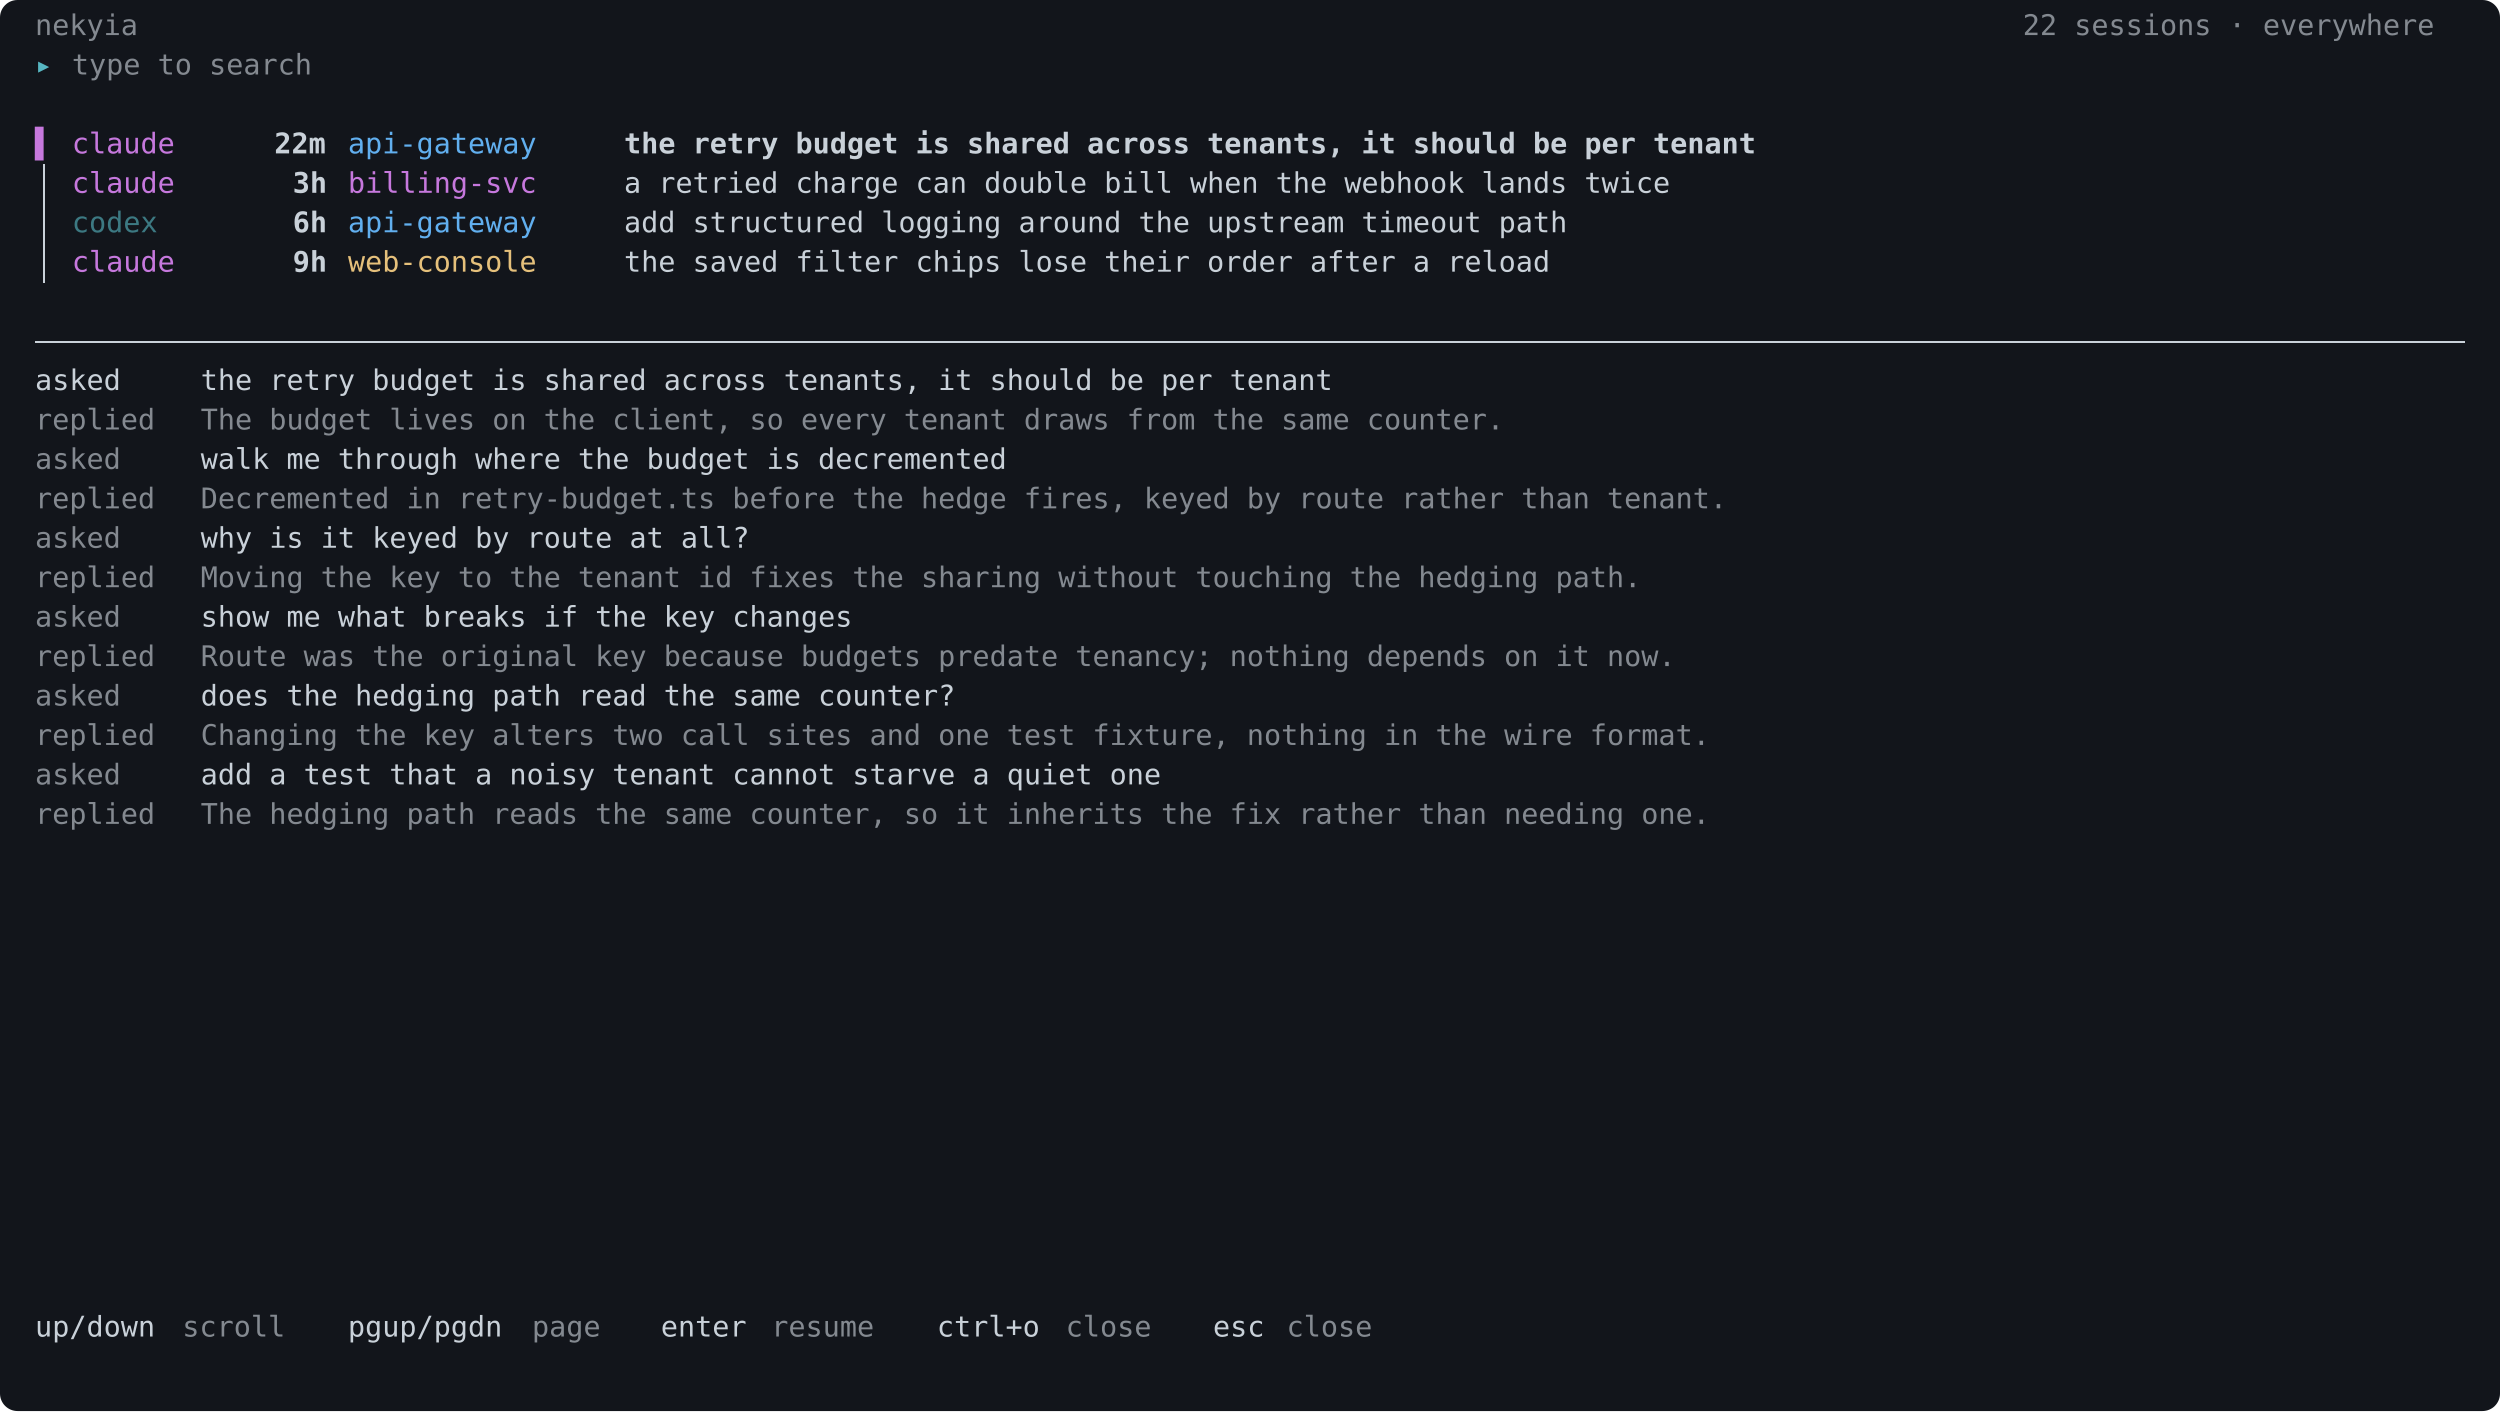
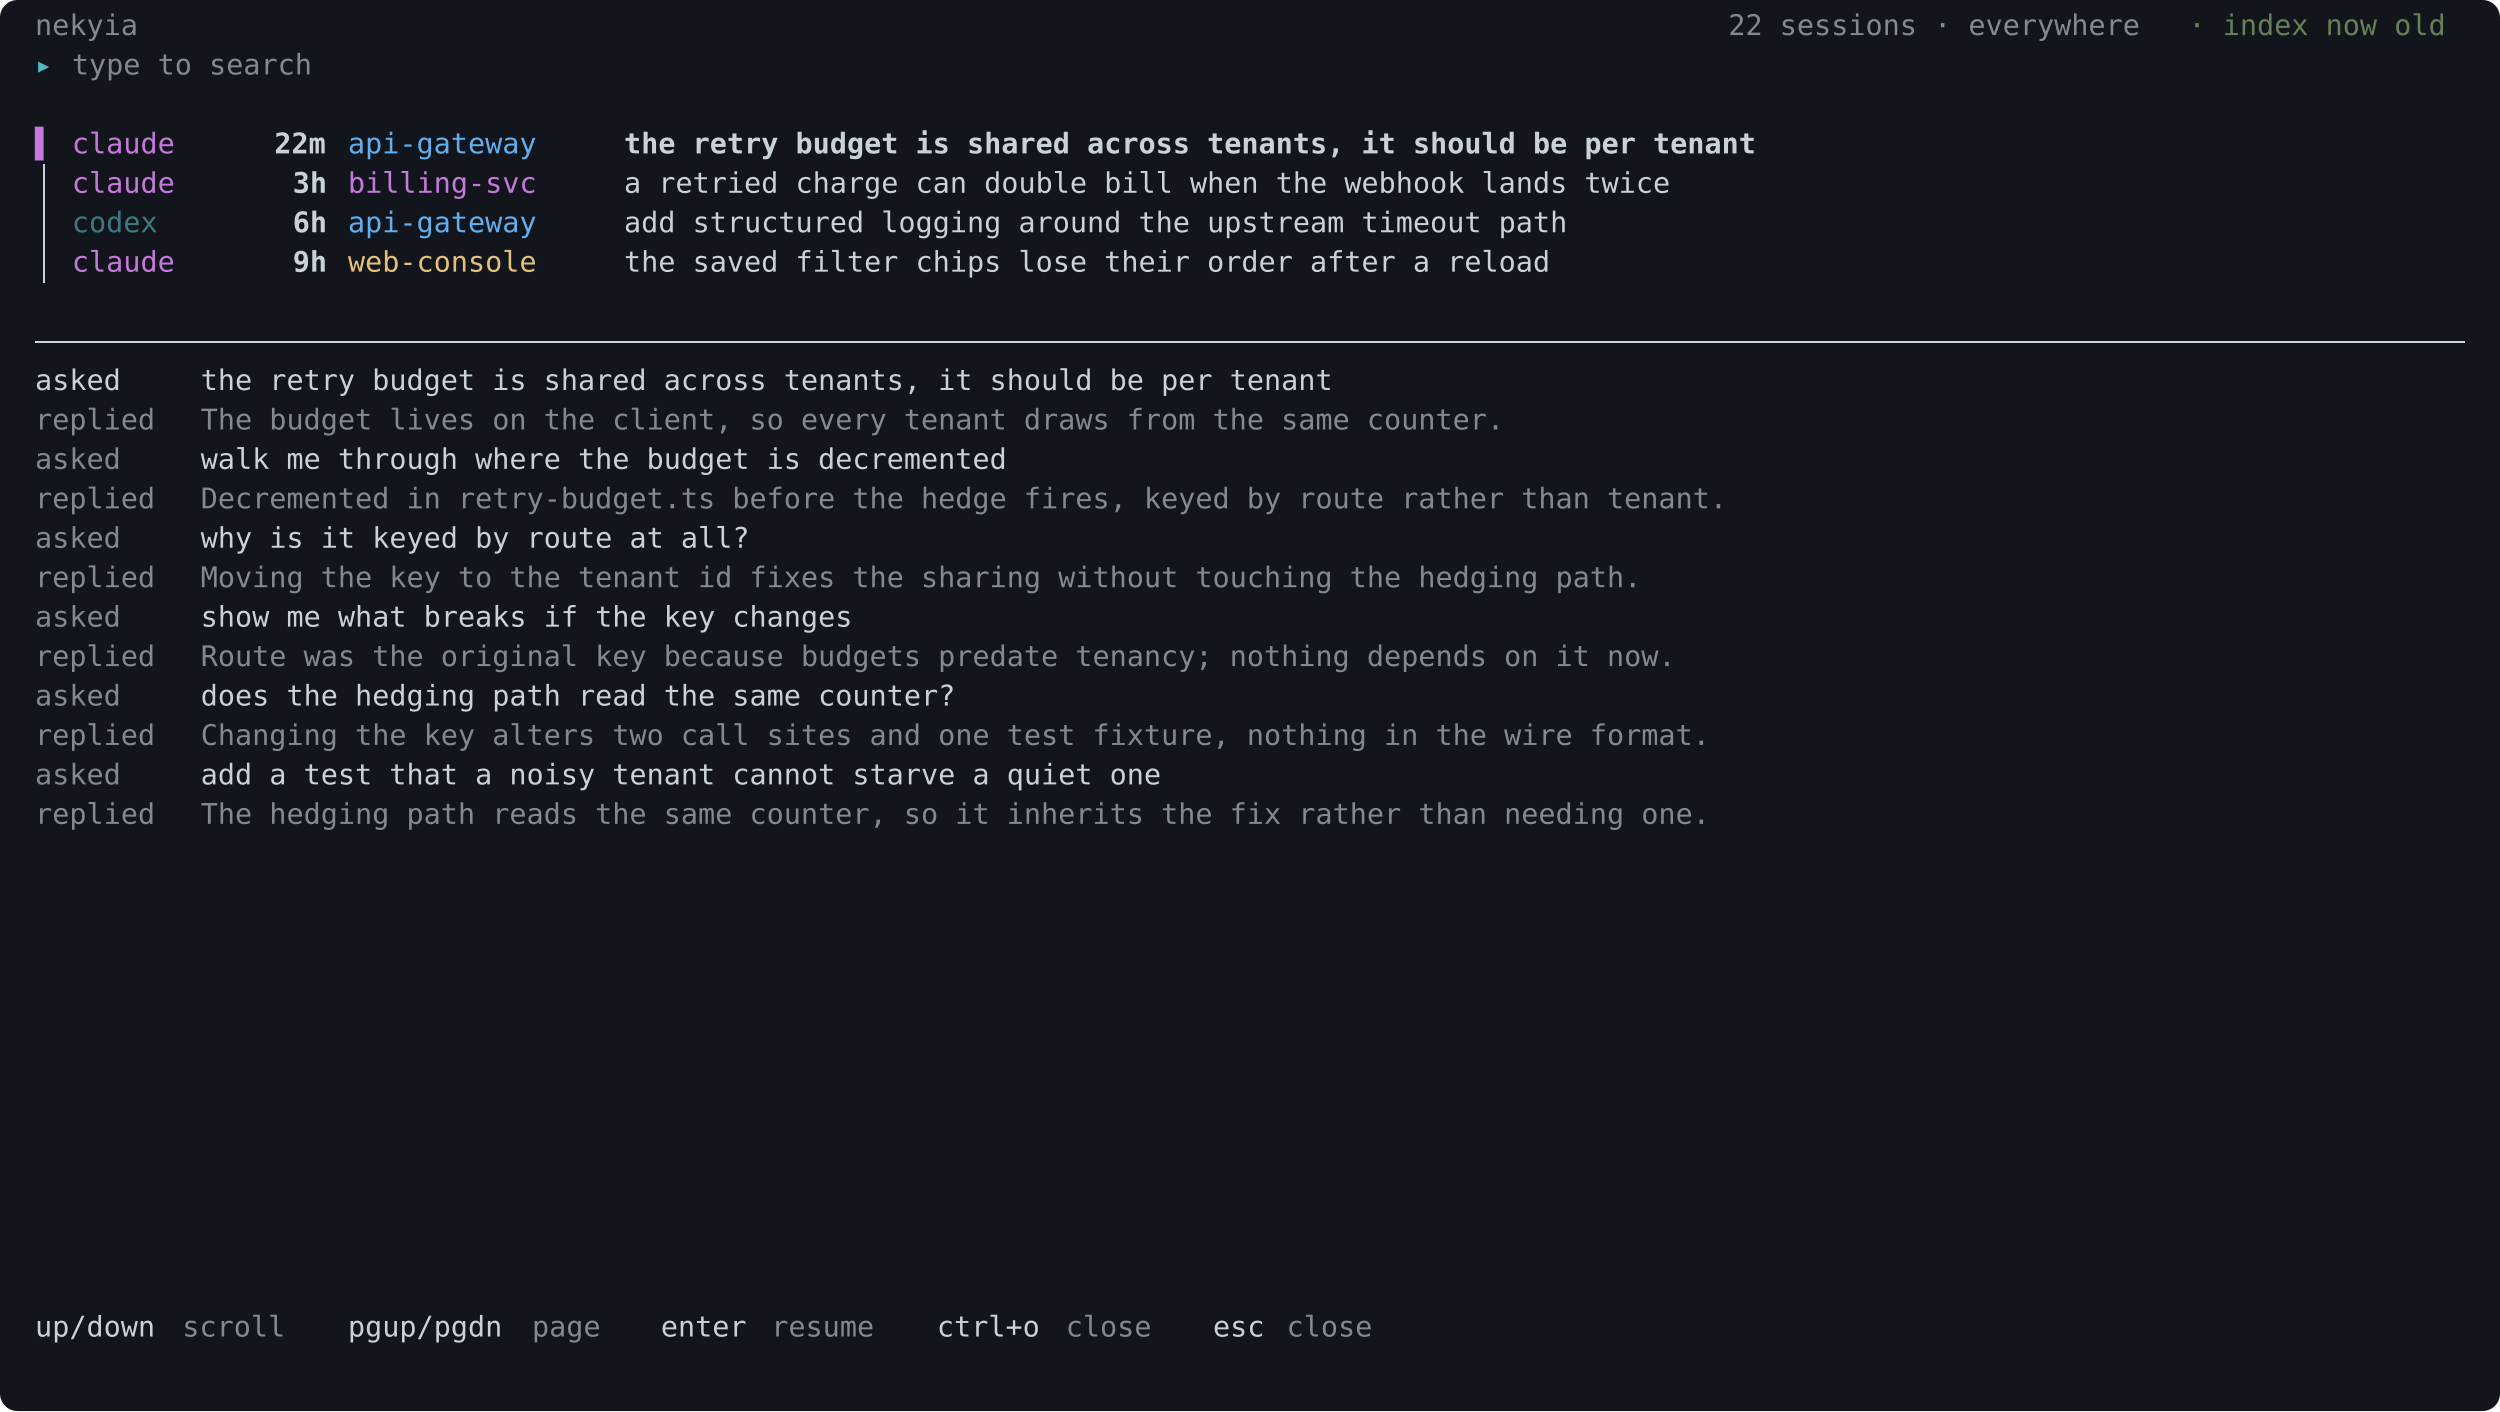
<svg xmlns="http://www.w3.org/2000/svg" width="1141" height="644" viewBox="0 0 1141 644" font-family="ui-monospace, SFMono-Regular, Menlo, Consolas, 'DejaVu Sans Mono', monospace" font-size="13">
  <rect width="1141" height="644" rx="8" fill="#12151b" />
  <text x="16.0" y="16.0" fill="#c9d1d9" opacity="0.62" textLength="50.4" lengthAdjust="spacingAndGlyphs" xml:space="preserve">nekyia</text>
-   <text x="923.2" y="16.0" fill="#c9d1d9" opacity="0.62" textLength="201.6" lengthAdjust="spacingAndGlyphs" xml:space="preserve">22 sessions · everywhere</text>
+   <text x="788.8" y="16.0" fill="#c9d1d9" opacity="0.62" textLength="201.6" lengthAdjust="spacingAndGlyphs" xml:space="preserve">22 sessions · everywhere</text>
+   <text x="998.8" y="16.0" fill="#98c379" opacity="0.62" textLength="126.0" lengthAdjust="spacingAndGlyphs" xml:space="preserve">· index now old</text>
  <text x="16.0" y="34.0" fill="#56b6c2" textLength="8.4" lengthAdjust="spacingAndGlyphs" xml:space="preserve">▸</text>
  <text x="32.8" y="34.0" fill="#c9d1d9" opacity="0.62" textLength="117.6" lengthAdjust="spacingAndGlyphs" xml:space="preserve">type to search</text>
  <text x="16.0" y="70.0" fill="#c678dd" textLength="8.4" lengthAdjust="spacingAndGlyphs" xml:space="preserve">▌</text>
  <text x="32.8" y="70.0" fill="#c678dd" textLength="50.4" lengthAdjust="spacingAndGlyphs" xml:space="preserve">claude</text>
  <text x="125.2" y="70.0" fill="#c9d1d9" font-weight="600" textLength="25.2" lengthAdjust="spacingAndGlyphs" xml:space="preserve">22m</text>
  <text x="158.8" y="70.0" fill="#61afef" textLength="92.4" lengthAdjust="spacingAndGlyphs" xml:space="preserve">api-gateway</text>
  <text x="284.8" y="70.0" fill="#c9d1d9" font-weight="600" textLength="554.4" lengthAdjust="spacingAndGlyphs" xml:space="preserve">the retry budget is shared across tenants, it should be per tenant</text>
  <line x1="20.2" y1="75.0" x2="20.2" y2="84.0" stroke="#c9d1d9" stroke-width="1" shape-rendering="crispEdges" />
  <line x1="20.2" y1="84.0" x2="20.2" y2="93.0" stroke="#c9d1d9" stroke-width="1" shape-rendering="crispEdges" />
  <text x="32.8" y="88.0" fill="#c678dd" textLength="50.4" lengthAdjust="spacingAndGlyphs" xml:space="preserve">claude</text>
  <text x="133.6" y="88.0" fill="#c9d1d9" font-weight="600" textLength="16.8" lengthAdjust="spacingAndGlyphs" xml:space="preserve">3h</text>
  <text x="158.8" y="88.0" fill="#c678dd" textLength="92.4" lengthAdjust="spacingAndGlyphs" xml:space="preserve">billing-svc</text>
  <text x="284.8" y="88.0" fill="#c9d1d9" textLength="512.4" lengthAdjust="spacingAndGlyphs" xml:space="preserve">a retried charge can double bill when the webhook lands twice</text>
  <line x1="20.2" y1="93.0" x2="20.2" y2="102.0" stroke="#c9d1d9" stroke-width="1" shape-rendering="crispEdges" />
  <line x1="20.2" y1="102.0" x2="20.2" y2="111.0" stroke="#c9d1d9" stroke-width="1" shape-rendering="crispEdges" />
  <text x="32.8" y="106.0" fill="#56b6c2" opacity="0.62" textLength="42.0" lengthAdjust="spacingAndGlyphs" xml:space="preserve">codex</text>
  <text x="133.6" y="106.0" fill="#c9d1d9" font-weight="600" textLength="16.8" lengthAdjust="spacingAndGlyphs" xml:space="preserve">6h</text>
  <text x="158.8" y="106.0" fill="#61afef" textLength="92.4" lengthAdjust="spacingAndGlyphs" xml:space="preserve">api-gateway</text>
  <text x="284.8" y="106.0" fill="#c9d1d9" textLength="462.0" lengthAdjust="spacingAndGlyphs" xml:space="preserve">add structured logging around the upstream timeout path</text>
  <line x1="20.2" y1="111.0" x2="20.2" y2="120.0" stroke="#c9d1d9" stroke-width="1" shape-rendering="crispEdges" />
  <line x1="20.2" y1="120.0" x2="20.2" y2="129.0" stroke="#c9d1d9" stroke-width="1" shape-rendering="crispEdges" />
  <text x="32.8" y="124.0" fill="#c678dd" textLength="50.4" lengthAdjust="spacingAndGlyphs" xml:space="preserve">claude</text>
  <text x="133.6" y="124.0" fill="#c9d1d9" font-weight="600" textLength="16.8" lengthAdjust="spacingAndGlyphs" xml:space="preserve">9h</text>
  <text x="158.8" y="124.0" fill="#e5c07b" textLength="92.4" lengthAdjust="spacingAndGlyphs" xml:space="preserve">web-console</text>
  <text x="284.8" y="124.0" fill="#c9d1d9" textLength="453.6" lengthAdjust="spacingAndGlyphs" xml:space="preserve">the saved filter chips lose their order after a reload</text>
  <line x1="16.0" y1="156.0" x2="20.2" y2="156.0" stroke="#c9d1d9" stroke-width="1" shape-rendering="crispEdges" />
  <line x1="20.2" y1="156.0" x2="24.4" y2="156.0" stroke="#c9d1d9" stroke-width="1" shape-rendering="crispEdges" />
  <line x1="24.4" y1="156.0" x2="28.6" y2="156.0" stroke="#c9d1d9" stroke-width="1" shape-rendering="crispEdges" />
  <line x1="28.6" y1="156.0" x2="32.8" y2="156.0" stroke="#c9d1d9" stroke-width="1" shape-rendering="crispEdges" />
  <line x1="32.8" y1="156.0" x2="37.0" y2="156.0" stroke="#c9d1d9" stroke-width="1" shape-rendering="crispEdges" />
  <line x1="37.0" y1="156.0" x2="41.2" y2="156.0" stroke="#c9d1d9" stroke-width="1" shape-rendering="crispEdges" />
  <line x1="41.2" y1="156.0" x2="45.4" y2="156.0" stroke="#c9d1d9" stroke-width="1" shape-rendering="crispEdges" />
  <line x1="45.4" y1="156.0" x2="49.6" y2="156.0" stroke="#c9d1d9" stroke-width="1" shape-rendering="crispEdges" />
  <line x1="49.6" y1="156.0" x2="53.8" y2="156.0" stroke="#c9d1d9" stroke-width="1" shape-rendering="crispEdges" />
  <line x1="53.8" y1="156.0" x2="58.0" y2="156.0" stroke="#c9d1d9" stroke-width="1" shape-rendering="crispEdges" />
  <line x1="58.0" y1="156.0" x2="62.2" y2="156.0" stroke="#c9d1d9" stroke-width="1" shape-rendering="crispEdges" />
  <line x1="62.2" y1="156.0" x2="66.4" y2="156.0" stroke="#c9d1d9" stroke-width="1" shape-rendering="crispEdges" />
  <line x1="66.4" y1="156.0" x2="70.6" y2="156.0" stroke="#c9d1d9" stroke-width="1" shape-rendering="crispEdges" />
  <line x1="70.6" y1="156.0" x2="74.8" y2="156.0" stroke="#c9d1d9" stroke-width="1" shape-rendering="crispEdges" />
  <line x1="74.8" y1="156.0" x2="79.0" y2="156.0" stroke="#c9d1d9" stroke-width="1" shape-rendering="crispEdges" />
  <line x1="79.0" y1="156.0" x2="83.2" y2="156.0" stroke="#c9d1d9" stroke-width="1" shape-rendering="crispEdges" />
  <line x1="83.2" y1="156.0" x2="87.4" y2="156.0" stroke="#c9d1d9" stroke-width="1" shape-rendering="crispEdges" />
  <line x1="87.4" y1="156.0" x2="91.6" y2="156.0" stroke="#c9d1d9" stroke-width="1" shape-rendering="crispEdges" />
  <line x1="91.6" y1="156.0" x2="95.8" y2="156.0" stroke="#c9d1d9" stroke-width="1" shape-rendering="crispEdges" />
  <line x1="95.8" y1="156.0" x2="100.0" y2="156.0" stroke="#c9d1d9" stroke-width="1" shape-rendering="crispEdges" />
  <line x1="100.0" y1="156.0" x2="104.2" y2="156.0" stroke="#c9d1d9" stroke-width="1" shape-rendering="crispEdges" />
  <line x1="104.2" y1="156.0" x2="108.4" y2="156.0" stroke="#c9d1d9" stroke-width="1" shape-rendering="crispEdges" />
  <line x1="108.4" y1="156.0" x2="112.6" y2="156.0" stroke="#c9d1d9" stroke-width="1" shape-rendering="crispEdges" />
  <line x1="112.6" y1="156.0" x2="116.8" y2="156.0" stroke="#c9d1d9" stroke-width="1" shape-rendering="crispEdges" />
  <line x1="116.8" y1="156.0" x2="121.0" y2="156.0" stroke="#c9d1d9" stroke-width="1" shape-rendering="crispEdges" />
  <line x1="121.0" y1="156.0" x2="125.2" y2="156.0" stroke="#c9d1d9" stroke-width="1" shape-rendering="crispEdges" />
  <line x1="125.2" y1="156.0" x2="129.4" y2="156.0" stroke="#c9d1d9" stroke-width="1" shape-rendering="crispEdges" />
  <line x1="129.4" y1="156.0" x2="133.6" y2="156.0" stroke="#c9d1d9" stroke-width="1" shape-rendering="crispEdges" />
  <line x1="133.6" y1="156.0" x2="137.8" y2="156.0" stroke="#c9d1d9" stroke-width="1" shape-rendering="crispEdges" />
  <line x1="137.8" y1="156.0" x2="142.0" y2="156.0" stroke="#c9d1d9" stroke-width="1" shape-rendering="crispEdges" />
  <line x1="142.0" y1="156.0" x2="146.2" y2="156.0" stroke="#c9d1d9" stroke-width="1" shape-rendering="crispEdges" />
  <line x1="146.2" y1="156.0" x2="150.4" y2="156.0" stroke="#c9d1d9" stroke-width="1" shape-rendering="crispEdges" />
  <line x1="150.4" y1="156.0" x2="154.6" y2="156.0" stroke="#c9d1d9" stroke-width="1" shape-rendering="crispEdges" />
  <line x1="154.6" y1="156.0" x2="158.8" y2="156.0" stroke="#c9d1d9" stroke-width="1" shape-rendering="crispEdges" />
  <line x1="158.8" y1="156.0" x2="163.0" y2="156.0" stroke="#c9d1d9" stroke-width="1" shape-rendering="crispEdges" />
  <line x1="163.0" y1="156.0" x2="167.2" y2="156.0" stroke="#c9d1d9" stroke-width="1" shape-rendering="crispEdges" />
  <line x1="167.2" y1="156.0" x2="171.4" y2="156.0" stroke="#c9d1d9" stroke-width="1" shape-rendering="crispEdges" />
  <line x1="171.4" y1="156.0" x2="175.6" y2="156.0" stroke="#c9d1d9" stroke-width="1" shape-rendering="crispEdges" />
  <line x1="175.6" y1="156.0" x2="179.8" y2="156.0" stroke="#c9d1d9" stroke-width="1" shape-rendering="crispEdges" />
  <line x1="179.8" y1="156.0" x2="184.0" y2="156.0" stroke="#c9d1d9" stroke-width="1" shape-rendering="crispEdges" />
  <line x1="184.0" y1="156.0" x2="188.2" y2="156.0" stroke="#c9d1d9" stroke-width="1" shape-rendering="crispEdges" />
  <line x1="188.2" y1="156.0" x2="192.4" y2="156.0" stroke="#c9d1d9" stroke-width="1" shape-rendering="crispEdges" />
  <line x1="192.4" y1="156.0" x2="196.6" y2="156.0" stroke="#c9d1d9" stroke-width="1" shape-rendering="crispEdges" />
  <line x1="196.6" y1="156.0" x2="200.8" y2="156.0" stroke="#c9d1d9" stroke-width="1" shape-rendering="crispEdges" />
  <line x1="200.8" y1="156.0" x2="205.0" y2="156.0" stroke="#c9d1d9" stroke-width="1" shape-rendering="crispEdges" />
  <line x1="205.0" y1="156.0" x2="209.2" y2="156.0" stroke="#c9d1d9" stroke-width="1" shape-rendering="crispEdges" />
  <line x1="209.2" y1="156.0" x2="213.4" y2="156.0" stroke="#c9d1d9" stroke-width="1" shape-rendering="crispEdges" />
  <line x1="213.4" y1="156.0" x2="217.6" y2="156.0" stroke="#c9d1d9" stroke-width="1" shape-rendering="crispEdges" />
  <line x1="217.6" y1="156.0" x2="221.8" y2="156.0" stroke="#c9d1d9" stroke-width="1" shape-rendering="crispEdges" />
  <line x1="221.8" y1="156.0" x2="226.0" y2="156.0" stroke="#c9d1d9" stroke-width="1" shape-rendering="crispEdges" />
  <line x1="226.0" y1="156.0" x2="230.2" y2="156.0" stroke="#c9d1d9" stroke-width="1" shape-rendering="crispEdges" />
  <line x1="230.2" y1="156.0" x2="234.4" y2="156.0" stroke="#c9d1d9" stroke-width="1" shape-rendering="crispEdges" />
  <line x1="234.4" y1="156.0" x2="238.6" y2="156.0" stroke="#c9d1d9" stroke-width="1" shape-rendering="crispEdges" />
  <line x1="238.6" y1="156.0" x2="242.8" y2="156.0" stroke="#c9d1d9" stroke-width="1" shape-rendering="crispEdges" />
  <line x1="242.8" y1="156.0" x2="247.0" y2="156.0" stroke="#c9d1d9" stroke-width="1" shape-rendering="crispEdges" />
  <line x1="247.0" y1="156.0" x2="251.2" y2="156.0" stroke="#c9d1d9" stroke-width="1" shape-rendering="crispEdges" />
  <line x1="251.2" y1="156.0" x2="255.4" y2="156.0" stroke="#c9d1d9" stroke-width="1" shape-rendering="crispEdges" />
  <line x1="255.4" y1="156.0" x2="259.6" y2="156.0" stroke="#c9d1d9" stroke-width="1" shape-rendering="crispEdges" />
  <line x1="259.6" y1="156.0" x2="263.8" y2="156.0" stroke="#c9d1d9" stroke-width="1" shape-rendering="crispEdges" />
  <line x1="263.8" y1="156.0" x2="268.0" y2="156.0" stroke="#c9d1d9" stroke-width="1" shape-rendering="crispEdges" />
  <line x1="268.0" y1="156.0" x2="272.2" y2="156.0" stroke="#c9d1d9" stroke-width="1" shape-rendering="crispEdges" />
  <line x1="272.2" y1="156.0" x2="276.4" y2="156.0" stroke="#c9d1d9" stroke-width="1" shape-rendering="crispEdges" />
  <line x1="276.4" y1="156.0" x2="280.6" y2="156.0" stroke="#c9d1d9" stroke-width="1" shape-rendering="crispEdges" />
  <line x1="280.6" y1="156.0" x2="284.8" y2="156.0" stroke="#c9d1d9" stroke-width="1" shape-rendering="crispEdges" />
  <line x1="284.8" y1="156.0" x2="289.0" y2="156.0" stroke="#c9d1d9" stroke-width="1" shape-rendering="crispEdges" />
  <line x1="289.0" y1="156.0" x2="293.2" y2="156.0" stroke="#c9d1d9" stroke-width="1" shape-rendering="crispEdges" />
  <line x1="293.2" y1="156.0" x2="297.4" y2="156.0" stroke="#c9d1d9" stroke-width="1" shape-rendering="crispEdges" />
  <line x1="297.4" y1="156.0" x2="301.6" y2="156.0" stroke="#c9d1d9" stroke-width="1" shape-rendering="crispEdges" />
  <line x1="301.6" y1="156.0" x2="305.8" y2="156.0" stroke="#c9d1d9" stroke-width="1" shape-rendering="crispEdges" />
  <line x1="305.8" y1="156.0" x2="310.0" y2="156.0" stroke="#c9d1d9" stroke-width="1" shape-rendering="crispEdges" />
  <line x1="310.0" y1="156.0" x2="314.2" y2="156.0" stroke="#c9d1d9" stroke-width="1" shape-rendering="crispEdges" />
  <line x1="314.2" y1="156.0" x2="318.4" y2="156.0" stroke="#c9d1d9" stroke-width="1" shape-rendering="crispEdges" />
  <line x1="318.4" y1="156.0" x2="322.6" y2="156.0" stroke="#c9d1d9" stroke-width="1" shape-rendering="crispEdges" />
  <line x1="322.6" y1="156.0" x2="326.8" y2="156.0" stroke="#c9d1d9" stroke-width="1" shape-rendering="crispEdges" />
  <line x1="326.8" y1="156.0" x2="331.0" y2="156.0" stroke="#c9d1d9" stroke-width="1" shape-rendering="crispEdges" />
  <line x1="331.0" y1="156.0" x2="335.2" y2="156.0" stroke="#c9d1d9" stroke-width="1" shape-rendering="crispEdges" />
  <line x1="335.2" y1="156.0" x2="339.4" y2="156.0" stroke="#c9d1d9" stroke-width="1" shape-rendering="crispEdges" />
  <line x1="339.4" y1="156.0" x2="343.6" y2="156.0" stroke="#c9d1d9" stroke-width="1" shape-rendering="crispEdges" />
  <line x1="343.6" y1="156.0" x2="347.8" y2="156.0" stroke="#c9d1d9" stroke-width="1" shape-rendering="crispEdges" />
  <line x1="347.8" y1="156.0" x2="352.0" y2="156.0" stroke="#c9d1d9" stroke-width="1" shape-rendering="crispEdges" />
  <line x1="352.0" y1="156.0" x2="356.2" y2="156.0" stroke="#c9d1d9" stroke-width="1" shape-rendering="crispEdges" />
  <line x1="356.2" y1="156.0" x2="360.4" y2="156.0" stroke="#c9d1d9" stroke-width="1" shape-rendering="crispEdges" />
  <line x1="360.4" y1="156.0" x2="364.6" y2="156.0" stroke="#c9d1d9" stroke-width="1" shape-rendering="crispEdges" />
  <line x1="364.6" y1="156.0" x2="368.8" y2="156.0" stroke="#c9d1d9" stroke-width="1" shape-rendering="crispEdges" />
  <line x1="368.8" y1="156.0" x2="373.0" y2="156.0" stroke="#c9d1d9" stroke-width="1" shape-rendering="crispEdges" />
  <line x1="373.0" y1="156.0" x2="377.2" y2="156.0" stroke="#c9d1d9" stroke-width="1" shape-rendering="crispEdges" />
  <line x1="377.2" y1="156.0" x2="381.4" y2="156.0" stroke="#c9d1d9" stroke-width="1" shape-rendering="crispEdges" />
  <line x1="381.4" y1="156.0" x2="385.6" y2="156.0" stroke="#c9d1d9" stroke-width="1" shape-rendering="crispEdges" />
  <line x1="385.6" y1="156.0" x2="389.8" y2="156.0" stroke="#c9d1d9" stroke-width="1" shape-rendering="crispEdges" />
  <line x1="389.8" y1="156.0" x2="394.0" y2="156.0" stroke="#c9d1d9" stroke-width="1" shape-rendering="crispEdges" />
  <line x1="394.0" y1="156.0" x2="398.2" y2="156.0" stroke="#c9d1d9" stroke-width="1" shape-rendering="crispEdges" />
  <line x1="398.2" y1="156.0" x2="402.4" y2="156.0" stroke="#c9d1d9" stroke-width="1" shape-rendering="crispEdges" />
  <line x1="402.4" y1="156.0" x2="406.6" y2="156.0" stroke="#c9d1d9" stroke-width="1" shape-rendering="crispEdges" />
  <line x1="406.6" y1="156.0" x2="410.8" y2="156.0" stroke="#c9d1d9" stroke-width="1" shape-rendering="crispEdges" />
  <line x1="410.8" y1="156.0" x2="415.0" y2="156.0" stroke="#c9d1d9" stroke-width="1" shape-rendering="crispEdges" />
  <line x1="415.0" y1="156.0" x2="419.2" y2="156.0" stroke="#c9d1d9" stroke-width="1" shape-rendering="crispEdges" />
  <line x1="419.2" y1="156.0" x2="423.4" y2="156.0" stroke="#c9d1d9" stroke-width="1" shape-rendering="crispEdges" />
  <line x1="423.4" y1="156.0" x2="427.6" y2="156.0" stroke="#c9d1d9" stroke-width="1" shape-rendering="crispEdges" />
  <line x1="427.6" y1="156.0" x2="431.8" y2="156.0" stroke="#c9d1d9" stroke-width="1" shape-rendering="crispEdges" />
  <line x1="431.8" y1="156.0" x2="436.0" y2="156.0" stroke="#c9d1d9" stroke-width="1" shape-rendering="crispEdges" />
  <line x1="436.0" y1="156.0" x2="440.2" y2="156.0" stroke="#c9d1d9" stroke-width="1" shape-rendering="crispEdges" />
  <line x1="440.2" y1="156.0" x2="444.4" y2="156.0" stroke="#c9d1d9" stroke-width="1" shape-rendering="crispEdges" />
  <line x1="444.4" y1="156.0" x2="448.6" y2="156.0" stroke="#c9d1d9" stroke-width="1" shape-rendering="crispEdges" />
  <line x1="448.6" y1="156.0" x2="452.8" y2="156.0" stroke="#c9d1d9" stroke-width="1" shape-rendering="crispEdges" />
  <line x1="452.8" y1="156.0" x2="457.0" y2="156.0" stroke="#c9d1d9" stroke-width="1" shape-rendering="crispEdges" />
  <line x1="457.0" y1="156.0" x2="461.2" y2="156.0" stroke="#c9d1d9" stroke-width="1" shape-rendering="crispEdges" />
  <line x1="461.2" y1="156.0" x2="465.4" y2="156.0" stroke="#c9d1d9" stroke-width="1" shape-rendering="crispEdges" />
  <line x1="465.4" y1="156.0" x2="469.6" y2="156.0" stroke="#c9d1d9" stroke-width="1" shape-rendering="crispEdges" />
  <line x1="469.6" y1="156.0" x2="473.8" y2="156.0" stroke="#c9d1d9" stroke-width="1" shape-rendering="crispEdges" />
  <line x1="473.8" y1="156.0" x2="478.0" y2="156.0" stroke="#c9d1d9" stroke-width="1" shape-rendering="crispEdges" />
  <line x1="478.0" y1="156.0" x2="482.2" y2="156.0" stroke="#c9d1d9" stroke-width="1" shape-rendering="crispEdges" />
  <line x1="482.2" y1="156.0" x2="486.4" y2="156.0" stroke="#c9d1d9" stroke-width="1" shape-rendering="crispEdges" />
  <line x1="486.4" y1="156.0" x2="490.6" y2="156.0" stroke="#c9d1d9" stroke-width="1" shape-rendering="crispEdges" />
  <line x1="490.6" y1="156.0" x2="494.8" y2="156.0" stroke="#c9d1d9" stroke-width="1" shape-rendering="crispEdges" />
  <line x1="494.8" y1="156.0" x2="499.0" y2="156.0" stroke="#c9d1d9" stroke-width="1" shape-rendering="crispEdges" />
  <line x1="499.0" y1="156.0" x2="503.2" y2="156.0" stroke="#c9d1d9" stroke-width="1" shape-rendering="crispEdges" />
  <line x1="503.2" y1="156.0" x2="507.4" y2="156.0" stroke="#c9d1d9" stroke-width="1" shape-rendering="crispEdges" />
  <line x1="507.4" y1="156.0" x2="511.6" y2="156.0" stroke="#c9d1d9" stroke-width="1" shape-rendering="crispEdges" />
  <line x1="511.6" y1="156.0" x2="515.8" y2="156.0" stroke="#c9d1d9" stroke-width="1" shape-rendering="crispEdges" />
  <line x1="515.8" y1="156.0" x2="520.0" y2="156.0" stroke="#c9d1d9" stroke-width="1" shape-rendering="crispEdges" />
  <line x1="520.0" y1="156.0" x2="524.2" y2="156.0" stroke="#c9d1d9" stroke-width="1" shape-rendering="crispEdges" />
  <line x1="524.2" y1="156.0" x2="528.4" y2="156.0" stroke="#c9d1d9" stroke-width="1" shape-rendering="crispEdges" />
  <line x1="528.4" y1="156.0" x2="532.6" y2="156.0" stroke="#c9d1d9" stroke-width="1" shape-rendering="crispEdges" />
  <line x1="532.6" y1="156.0" x2="536.8" y2="156.0" stroke="#c9d1d9" stroke-width="1" shape-rendering="crispEdges" />
  <line x1="536.8" y1="156.0" x2="541.0" y2="156.0" stroke="#c9d1d9" stroke-width="1" shape-rendering="crispEdges" />
  <line x1="541.0" y1="156.0" x2="545.2" y2="156.0" stroke="#c9d1d9" stroke-width="1" shape-rendering="crispEdges" />
  <line x1="545.2" y1="156.0" x2="549.4" y2="156.0" stroke="#c9d1d9" stroke-width="1" shape-rendering="crispEdges" />
  <line x1="549.4" y1="156.0" x2="553.6" y2="156.0" stroke="#c9d1d9" stroke-width="1" shape-rendering="crispEdges" />
  <line x1="553.6" y1="156.0" x2="557.8" y2="156.0" stroke="#c9d1d9" stroke-width="1" shape-rendering="crispEdges" />
  <line x1="557.8" y1="156.0" x2="562.0" y2="156.0" stroke="#c9d1d9" stroke-width="1" shape-rendering="crispEdges" />
  <line x1="562.0" y1="156.0" x2="566.2" y2="156.0" stroke="#c9d1d9" stroke-width="1" shape-rendering="crispEdges" />
  <line x1="566.2" y1="156.0" x2="570.4" y2="156.0" stroke="#c9d1d9" stroke-width="1" shape-rendering="crispEdges" />
  <line x1="570.4" y1="156.0" x2="574.6" y2="156.0" stroke="#c9d1d9" stroke-width="1" shape-rendering="crispEdges" />
  <line x1="574.6" y1="156.0" x2="578.8" y2="156.0" stroke="#c9d1d9" stroke-width="1" shape-rendering="crispEdges" />
  <line x1="578.8" y1="156.0" x2="583.0" y2="156.0" stroke="#c9d1d9" stroke-width="1" shape-rendering="crispEdges" />
  <line x1="583.0" y1="156.0" x2="587.2" y2="156.0" stroke="#c9d1d9" stroke-width="1" shape-rendering="crispEdges" />
  <line x1="587.2" y1="156.0" x2="591.4" y2="156.0" stroke="#c9d1d9" stroke-width="1" shape-rendering="crispEdges" />
  <line x1="591.4" y1="156.0" x2="595.6" y2="156.0" stroke="#c9d1d9" stroke-width="1" shape-rendering="crispEdges" />
  <line x1="595.6" y1="156.0" x2="599.8" y2="156.0" stroke="#c9d1d9" stroke-width="1" shape-rendering="crispEdges" />
  <line x1="599.8" y1="156.0" x2="604.0" y2="156.0" stroke="#c9d1d9" stroke-width="1" shape-rendering="crispEdges" />
  <line x1="604.0" y1="156.0" x2="608.2" y2="156.0" stroke="#c9d1d9" stroke-width="1" shape-rendering="crispEdges" />
  <line x1="608.2" y1="156.0" x2="612.4" y2="156.0" stroke="#c9d1d9" stroke-width="1" shape-rendering="crispEdges" />
  <line x1="612.4" y1="156.0" x2="616.6" y2="156.0" stroke="#c9d1d9" stroke-width="1" shape-rendering="crispEdges" />
  <line x1="616.6" y1="156.0" x2="620.8" y2="156.0" stroke="#c9d1d9" stroke-width="1" shape-rendering="crispEdges" />
  <line x1="620.8" y1="156.0" x2="625.0" y2="156.0" stroke="#c9d1d9" stroke-width="1" shape-rendering="crispEdges" />
  <line x1="625.0" y1="156.0" x2="629.2" y2="156.0" stroke="#c9d1d9" stroke-width="1" shape-rendering="crispEdges" />
  <line x1="629.2" y1="156.0" x2="633.4" y2="156.0" stroke="#c9d1d9" stroke-width="1" shape-rendering="crispEdges" />
  <line x1="633.4" y1="156.0" x2="637.6" y2="156.0" stroke="#c9d1d9" stroke-width="1" shape-rendering="crispEdges" />
  <line x1="637.6" y1="156.0" x2="641.8" y2="156.0" stroke="#c9d1d9" stroke-width="1" shape-rendering="crispEdges" />
  <line x1="641.8" y1="156.0" x2="646.0" y2="156.0" stroke="#c9d1d9" stroke-width="1" shape-rendering="crispEdges" />
  <line x1="646.0" y1="156.0" x2="650.2" y2="156.0" stroke="#c9d1d9" stroke-width="1" shape-rendering="crispEdges" />
  <line x1="650.2" y1="156.0" x2="654.4" y2="156.0" stroke="#c9d1d9" stroke-width="1" shape-rendering="crispEdges" />
  <line x1="654.4" y1="156.0" x2="658.6" y2="156.0" stroke="#c9d1d9" stroke-width="1" shape-rendering="crispEdges" />
  <line x1="658.6" y1="156.0" x2="662.8" y2="156.0" stroke="#c9d1d9" stroke-width="1" shape-rendering="crispEdges" />
  <line x1="662.8" y1="156.0" x2="667.0" y2="156.0" stroke="#c9d1d9" stroke-width="1" shape-rendering="crispEdges" />
  <line x1="667.0" y1="156.0" x2="671.2" y2="156.0" stroke="#c9d1d9" stroke-width="1" shape-rendering="crispEdges" />
  <line x1="671.2" y1="156.0" x2="675.4" y2="156.0" stroke="#c9d1d9" stroke-width="1" shape-rendering="crispEdges" />
  <line x1="675.4" y1="156.0" x2="679.6" y2="156.0" stroke="#c9d1d9" stroke-width="1" shape-rendering="crispEdges" />
  <line x1="679.6" y1="156.0" x2="683.8" y2="156.0" stroke="#c9d1d9" stroke-width="1" shape-rendering="crispEdges" />
  <line x1="683.8" y1="156.0" x2="688.0" y2="156.0" stroke="#c9d1d9" stroke-width="1" shape-rendering="crispEdges" />
  <line x1="688.0" y1="156.0" x2="692.2" y2="156.0" stroke="#c9d1d9" stroke-width="1" shape-rendering="crispEdges" />
  <line x1="692.2" y1="156.0" x2="696.4" y2="156.0" stroke="#c9d1d9" stroke-width="1" shape-rendering="crispEdges" />
  <line x1="696.4" y1="156.0" x2="700.6" y2="156.0" stroke="#c9d1d9" stroke-width="1" shape-rendering="crispEdges" />
  <line x1="700.6" y1="156.0" x2="704.8" y2="156.0" stroke="#c9d1d9" stroke-width="1" shape-rendering="crispEdges" />
  <line x1="704.8" y1="156.0" x2="709.0" y2="156.0" stroke="#c9d1d9" stroke-width="1" shape-rendering="crispEdges" />
  <line x1="709.0" y1="156.0" x2="713.2" y2="156.0" stroke="#c9d1d9" stroke-width="1" shape-rendering="crispEdges" />
  <line x1="713.2" y1="156.0" x2="717.4" y2="156.0" stroke="#c9d1d9" stroke-width="1" shape-rendering="crispEdges" />
  <line x1="717.4" y1="156.0" x2="721.6" y2="156.0" stroke="#c9d1d9" stroke-width="1" shape-rendering="crispEdges" />
  <line x1="721.6" y1="156.0" x2="725.8" y2="156.0" stroke="#c9d1d9" stroke-width="1" shape-rendering="crispEdges" />
  <line x1="725.8" y1="156.0" x2="730.0" y2="156.0" stroke="#c9d1d9" stroke-width="1" shape-rendering="crispEdges" />
  <line x1="730.0" y1="156.0" x2="734.2" y2="156.0" stroke="#c9d1d9" stroke-width="1" shape-rendering="crispEdges" />
  <line x1="734.2" y1="156.0" x2="738.4" y2="156.0" stroke="#c9d1d9" stroke-width="1" shape-rendering="crispEdges" />
  <line x1="738.4" y1="156.0" x2="742.6" y2="156.0" stroke="#c9d1d9" stroke-width="1" shape-rendering="crispEdges" />
  <line x1="742.6" y1="156.0" x2="746.8" y2="156.0" stroke="#c9d1d9" stroke-width="1" shape-rendering="crispEdges" />
  <line x1="746.8" y1="156.0" x2="751.0" y2="156.0" stroke="#c9d1d9" stroke-width="1" shape-rendering="crispEdges" />
  <line x1="751.0" y1="156.0" x2="755.2" y2="156.0" stroke="#c9d1d9" stroke-width="1" shape-rendering="crispEdges" />
  <line x1="755.2" y1="156.0" x2="759.4" y2="156.0" stroke="#c9d1d9" stroke-width="1" shape-rendering="crispEdges" />
  <line x1="759.4" y1="156.0" x2="763.6" y2="156.0" stroke="#c9d1d9" stroke-width="1" shape-rendering="crispEdges" />
  <line x1="763.6" y1="156.0" x2="767.8" y2="156.0" stroke="#c9d1d9" stroke-width="1" shape-rendering="crispEdges" />
  <line x1="767.8" y1="156.0" x2="772.0" y2="156.0" stroke="#c9d1d9" stroke-width="1" shape-rendering="crispEdges" />
  <line x1="772.0" y1="156.0" x2="776.2" y2="156.0" stroke="#c9d1d9" stroke-width="1" shape-rendering="crispEdges" />
  <line x1="776.2" y1="156.0" x2="780.4" y2="156.0" stroke="#c9d1d9" stroke-width="1" shape-rendering="crispEdges" />
  <line x1="780.4" y1="156.0" x2="784.6" y2="156.0" stroke="#c9d1d9" stroke-width="1" shape-rendering="crispEdges" />
  <line x1="784.6" y1="156.0" x2="788.8" y2="156.0" stroke="#c9d1d9" stroke-width="1" shape-rendering="crispEdges" />
  <line x1="788.8" y1="156.0" x2="793.0" y2="156.0" stroke="#c9d1d9" stroke-width="1" shape-rendering="crispEdges" />
  <line x1="793.0" y1="156.0" x2="797.2" y2="156.0" stroke="#c9d1d9" stroke-width="1" shape-rendering="crispEdges" />
  <line x1="797.2" y1="156.0" x2="801.4" y2="156.0" stroke="#c9d1d9" stroke-width="1" shape-rendering="crispEdges" />
  <line x1="801.4" y1="156.0" x2="805.6" y2="156.0" stroke="#c9d1d9" stroke-width="1" shape-rendering="crispEdges" />
  <line x1="805.6" y1="156.0" x2="809.8" y2="156.0" stroke="#c9d1d9" stroke-width="1" shape-rendering="crispEdges" />
  <line x1="809.8" y1="156.0" x2="814.0" y2="156.0" stroke="#c9d1d9" stroke-width="1" shape-rendering="crispEdges" />
  <line x1="814.0" y1="156.0" x2="818.2" y2="156.0" stroke="#c9d1d9" stroke-width="1" shape-rendering="crispEdges" />
  <line x1="818.2" y1="156.0" x2="822.4" y2="156.0" stroke="#c9d1d9" stroke-width="1" shape-rendering="crispEdges" />
  <line x1="822.4" y1="156.0" x2="826.6" y2="156.0" stroke="#c9d1d9" stroke-width="1" shape-rendering="crispEdges" />
  <line x1="826.6" y1="156.0" x2="830.8" y2="156.0" stroke="#c9d1d9" stroke-width="1" shape-rendering="crispEdges" />
  <line x1="830.8" y1="156.0" x2="835.0" y2="156.0" stroke="#c9d1d9" stroke-width="1" shape-rendering="crispEdges" />
  <line x1="835.0" y1="156.0" x2="839.2" y2="156.0" stroke="#c9d1d9" stroke-width="1" shape-rendering="crispEdges" />
  <line x1="839.2" y1="156.0" x2="843.4" y2="156.0" stroke="#c9d1d9" stroke-width="1" shape-rendering="crispEdges" />
  <line x1="843.4" y1="156.0" x2="847.6" y2="156.0" stroke="#c9d1d9" stroke-width="1" shape-rendering="crispEdges" />
  <line x1="847.6" y1="156.0" x2="851.8" y2="156.0" stroke="#c9d1d9" stroke-width="1" shape-rendering="crispEdges" />
  <line x1="851.8" y1="156.0" x2="856.0" y2="156.0" stroke="#c9d1d9" stroke-width="1" shape-rendering="crispEdges" />
  <line x1="856.0" y1="156.0" x2="860.2" y2="156.0" stroke="#c9d1d9" stroke-width="1" shape-rendering="crispEdges" />
  <line x1="860.2" y1="156.0" x2="864.4" y2="156.0" stroke="#c9d1d9" stroke-width="1" shape-rendering="crispEdges" />
  <line x1="864.4" y1="156.0" x2="868.6" y2="156.0" stroke="#c9d1d9" stroke-width="1" shape-rendering="crispEdges" />
  <line x1="868.6" y1="156.0" x2="872.8" y2="156.0" stroke="#c9d1d9" stroke-width="1" shape-rendering="crispEdges" />
  <line x1="872.8" y1="156.0" x2="877.0" y2="156.0" stroke="#c9d1d9" stroke-width="1" shape-rendering="crispEdges" />
  <line x1="877.0" y1="156.0" x2="881.2" y2="156.0" stroke="#c9d1d9" stroke-width="1" shape-rendering="crispEdges" />
  <line x1="881.2" y1="156.0" x2="885.4" y2="156.0" stroke="#c9d1d9" stroke-width="1" shape-rendering="crispEdges" />
  <line x1="885.4" y1="156.0" x2="889.6" y2="156.0" stroke="#c9d1d9" stroke-width="1" shape-rendering="crispEdges" />
  <line x1="889.6" y1="156.0" x2="893.8" y2="156.0" stroke="#c9d1d9" stroke-width="1" shape-rendering="crispEdges" />
  <line x1="893.8" y1="156.0" x2="898.0" y2="156.0" stroke="#c9d1d9" stroke-width="1" shape-rendering="crispEdges" />
  <line x1="898.0" y1="156.0" x2="902.2" y2="156.0" stroke="#c9d1d9" stroke-width="1" shape-rendering="crispEdges" />
  <line x1="902.2" y1="156.0" x2="906.4" y2="156.0" stroke="#c9d1d9" stroke-width="1" shape-rendering="crispEdges" />
  <line x1="906.4" y1="156.0" x2="910.6" y2="156.0" stroke="#c9d1d9" stroke-width="1" shape-rendering="crispEdges" />
  <line x1="910.6" y1="156.0" x2="914.8" y2="156.0" stroke="#c9d1d9" stroke-width="1" shape-rendering="crispEdges" />
  <line x1="914.8" y1="156.0" x2="919.0" y2="156.0" stroke="#c9d1d9" stroke-width="1" shape-rendering="crispEdges" />
  <line x1="919.0" y1="156.0" x2="923.2" y2="156.0" stroke="#c9d1d9" stroke-width="1" shape-rendering="crispEdges" />
  <line x1="923.2" y1="156.0" x2="927.4" y2="156.0" stroke="#c9d1d9" stroke-width="1" shape-rendering="crispEdges" />
  <line x1="927.4" y1="156.0" x2="931.6" y2="156.0" stroke="#c9d1d9" stroke-width="1" shape-rendering="crispEdges" />
  <line x1="931.6" y1="156.0" x2="935.8" y2="156.0" stroke="#c9d1d9" stroke-width="1" shape-rendering="crispEdges" />
  <line x1="935.8" y1="156.0" x2="940.0" y2="156.0" stroke="#c9d1d9" stroke-width="1" shape-rendering="crispEdges" />
  <line x1="940.0" y1="156.0" x2="944.2" y2="156.0" stroke="#c9d1d9" stroke-width="1" shape-rendering="crispEdges" />
  <line x1="944.2" y1="156.0" x2="948.4" y2="156.0" stroke="#c9d1d9" stroke-width="1" shape-rendering="crispEdges" />
  <line x1="948.4" y1="156.0" x2="952.6" y2="156.0" stroke="#c9d1d9" stroke-width="1" shape-rendering="crispEdges" />
  <line x1="952.6" y1="156.0" x2="956.8" y2="156.0" stroke="#c9d1d9" stroke-width="1" shape-rendering="crispEdges" />
  <line x1="956.8" y1="156.0" x2="961.0" y2="156.0" stroke="#c9d1d9" stroke-width="1" shape-rendering="crispEdges" />
  <line x1="961.0" y1="156.0" x2="965.2" y2="156.0" stroke="#c9d1d9" stroke-width="1" shape-rendering="crispEdges" />
  <line x1="965.2" y1="156.0" x2="969.4" y2="156.0" stroke="#c9d1d9" stroke-width="1" shape-rendering="crispEdges" />
  <line x1="969.4" y1="156.0" x2="973.6" y2="156.0" stroke="#c9d1d9" stroke-width="1" shape-rendering="crispEdges" />
  <line x1="973.6" y1="156.0" x2="977.8" y2="156.0" stroke="#c9d1d9" stroke-width="1" shape-rendering="crispEdges" />
  <line x1="977.8" y1="156.0" x2="982.0" y2="156.0" stroke="#c9d1d9" stroke-width="1" shape-rendering="crispEdges" />
  <line x1="982.0" y1="156.0" x2="986.2" y2="156.0" stroke="#c9d1d9" stroke-width="1" shape-rendering="crispEdges" />
  <line x1="986.2" y1="156.0" x2="990.4" y2="156.0" stroke="#c9d1d9" stroke-width="1" shape-rendering="crispEdges" />
  <line x1="990.4" y1="156.0" x2="994.6" y2="156.0" stroke="#c9d1d9" stroke-width="1" shape-rendering="crispEdges" />
  <line x1="994.6" y1="156.0" x2="998.8" y2="156.0" stroke="#c9d1d9" stroke-width="1" shape-rendering="crispEdges" />
  <line x1="998.8" y1="156.0" x2="1003.0" y2="156.0" stroke="#c9d1d9" stroke-width="1" shape-rendering="crispEdges" />
  <line x1="1003.0" y1="156.0" x2="1007.2" y2="156.0" stroke="#c9d1d9" stroke-width="1" shape-rendering="crispEdges" />
  <line x1="1007.2" y1="156.0" x2="1011.4" y2="156.0" stroke="#c9d1d9" stroke-width="1" shape-rendering="crispEdges" />
  <line x1="1011.4" y1="156.0" x2="1015.6" y2="156.0" stroke="#c9d1d9" stroke-width="1" shape-rendering="crispEdges" />
  <line x1="1015.6" y1="156.0" x2="1019.8" y2="156.0" stroke="#c9d1d9" stroke-width="1" shape-rendering="crispEdges" />
  <line x1="1019.8" y1="156.0" x2="1024.0" y2="156.0" stroke="#c9d1d9" stroke-width="1" shape-rendering="crispEdges" />
  <line x1="1024.0" y1="156.0" x2="1028.2" y2="156.0" stroke="#c9d1d9" stroke-width="1" shape-rendering="crispEdges" />
  <line x1="1028.2" y1="156.0" x2="1032.4" y2="156.0" stroke="#c9d1d9" stroke-width="1" shape-rendering="crispEdges" />
  <line x1="1032.4" y1="156.0" x2="1036.6" y2="156.0" stroke="#c9d1d9" stroke-width="1" shape-rendering="crispEdges" />
  <line x1="1036.6" y1="156.0" x2="1040.8" y2="156.0" stroke="#c9d1d9" stroke-width="1" shape-rendering="crispEdges" />
  <line x1="1040.8" y1="156.0" x2="1045.0" y2="156.0" stroke="#c9d1d9" stroke-width="1" shape-rendering="crispEdges" />
  <line x1="1045.0" y1="156.0" x2="1049.2" y2="156.0" stroke="#c9d1d9" stroke-width="1" shape-rendering="crispEdges" />
  <line x1="1049.2" y1="156.0" x2="1053.4" y2="156.0" stroke="#c9d1d9" stroke-width="1" shape-rendering="crispEdges" />
  <line x1="1053.4" y1="156.0" x2="1057.6" y2="156.0" stroke="#c9d1d9" stroke-width="1" shape-rendering="crispEdges" />
  <line x1="1057.6" y1="156.0" x2="1061.8" y2="156.0" stroke="#c9d1d9" stroke-width="1" shape-rendering="crispEdges" />
  <line x1="1061.8" y1="156.0" x2="1066.0" y2="156.0" stroke="#c9d1d9" stroke-width="1" shape-rendering="crispEdges" />
  <line x1="1066.0" y1="156.0" x2="1070.2" y2="156.0" stroke="#c9d1d9" stroke-width="1" shape-rendering="crispEdges" />
  <line x1="1070.2" y1="156.0" x2="1074.4" y2="156.0" stroke="#c9d1d9" stroke-width="1" shape-rendering="crispEdges" />
  <line x1="1074.4" y1="156.0" x2="1078.6" y2="156.0" stroke="#c9d1d9" stroke-width="1" shape-rendering="crispEdges" />
  <line x1="1078.6" y1="156.0" x2="1082.8" y2="156.0" stroke="#c9d1d9" stroke-width="1" shape-rendering="crispEdges" />
  <line x1="1082.8" y1="156.0" x2="1087.0" y2="156.0" stroke="#c9d1d9" stroke-width="1" shape-rendering="crispEdges" />
  <line x1="1087.0" y1="156.0" x2="1091.2" y2="156.0" stroke="#c9d1d9" stroke-width="1" shape-rendering="crispEdges" />
  <line x1="1091.2" y1="156.0" x2="1095.4" y2="156.0" stroke="#c9d1d9" stroke-width="1" shape-rendering="crispEdges" />
  <line x1="1095.4" y1="156.0" x2="1099.6" y2="156.0" stroke="#c9d1d9" stroke-width="1" shape-rendering="crispEdges" />
  <line x1="1099.6" y1="156.0" x2="1103.8" y2="156.0" stroke="#c9d1d9" stroke-width="1" shape-rendering="crispEdges" />
  <line x1="1103.8" y1="156.0" x2="1108.0" y2="156.0" stroke="#c9d1d9" stroke-width="1" shape-rendering="crispEdges" />
  <line x1="1108.0" y1="156.0" x2="1112.2" y2="156.0" stroke="#c9d1d9" stroke-width="1" shape-rendering="crispEdges" />
  <line x1="1112.2" y1="156.0" x2="1116.4" y2="156.0" stroke="#c9d1d9" stroke-width="1" shape-rendering="crispEdges" />
  <line x1="1116.4" y1="156.0" x2="1120.6" y2="156.0" stroke="#c9d1d9" stroke-width="1" shape-rendering="crispEdges" />
  <line x1="1120.6" y1="156.0" x2="1124.8" y2="156.0" stroke="#c9d1d9" stroke-width="1" shape-rendering="crispEdges" />
  <text x="16.0" y="178.0" fill="#c9d1d9" textLength="42.0" lengthAdjust="spacingAndGlyphs" xml:space="preserve">asked</text>
  <text x="91.6" y="178.0" fill="#c9d1d9" textLength="554.4" lengthAdjust="spacingAndGlyphs" xml:space="preserve">the retry budget is shared across tenants, it should be per tenant</text>
  <text x="16.0" y="196.0" fill="#c9d1d9" opacity="0.62" textLength="58.8" lengthAdjust="spacingAndGlyphs" xml:space="preserve">replied</text>
  <text x="91.6" y="196.0" fill="#c9d1d9" opacity="0.62" textLength="638.4" lengthAdjust="spacingAndGlyphs" xml:space="preserve">The budget lives on the client, so every tenant draws from the same counter.</text>
  <text x="16.0" y="214.0" fill="#c9d1d9" opacity="0.62" textLength="42.0" lengthAdjust="spacingAndGlyphs" xml:space="preserve">asked</text>
  <text x="91.6" y="214.0" fill="#c9d1d9" textLength="394.8" lengthAdjust="spacingAndGlyphs" xml:space="preserve">walk me through where the budget is decremented</text>
  <text x="16.0" y="232.0" fill="#c9d1d9" opacity="0.62" textLength="58.8" lengthAdjust="spacingAndGlyphs" xml:space="preserve">replied</text>
  <text x="91.6" y="232.0" fill="#c9d1d9" opacity="0.62" textLength="747.6" lengthAdjust="spacingAndGlyphs" xml:space="preserve">Decremented in retry-budget.ts before the hedge fires, keyed by route rather than tenant.</text>
  <text x="16.0" y="250.0" fill="#c9d1d9" opacity="0.62" textLength="42.0" lengthAdjust="spacingAndGlyphs" xml:space="preserve">asked</text>
  <text x="91.6" y="250.0" fill="#c9d1d9" textLength="268.8" lengthAdjust="spacingAndGlyphs" xml:space="preserve">why is it keyed by route at all?</text>
  <text x="16.0" y="268.0" fill="#c9d1d9" opacity="0.62" textLength="58.8" lengthAdjust="spacingAndGlyphs" xml:space="preserve">replied</text>
  <text x="91.6" y="268.0" fill="#c9d1d9" opacity="0.62" textLength="705.6" lengthAdjust="spacingAndGlyphs" xml:space="preserve">Moving the key to the tenant id fixes the sharing without touching the hedging path.</text>
  <text x="16.0" y="286.0" fill="#c9d1d9" opacity="0.62" textLength="42.0" lengthAdjust="spacingAndGlyphs" xml:space="preserve">asked</text>
  <text x="91.6" y="286.0" fill="#c9d1d9" textLength="319.2" lengthAdjust="spacingAndGlyphs" xml:space="preserve">show me what breaks if the key changes</text>
  <text x="16.0" y="304.0" fill="#c9d1d9" opacity="0.62" textLength="58.8" lengthAdjust="spacingAndGlyphs" xml:space="preserve">replied</text>
  <text x="91.6" y="304.0" fill="#c9d1d9" opacity="0.62" textLength="722.4" lengthAdjust="spacingAndGlyphs" xml:space="preserve">Route was the original key because budgets predate tenancy; nothing depends on it now.</text>
  <text x="16.0" y="322.0" fill="#c9d1d9" opacity="0.62" textLength="42.0" lengthAdjust="spacingAndGlyphs" xml:space="preserve">asked</text>
  <text x="91.6" y="322.0" fill="#c9d1d9" textLength="369.6" lengthAdjust="spacingAndGlyphs" xml:space="preserve">does the hedging path read the same counter?</text>
  <text x="16.0" y="340.0" fill="#c9d1d9" opacity="0.62" textLength="58.8" lengthAdjust="spacingAndGlyphs" xml:space="preserve">replied</text>
  <text x="91.6" y="340.0" fill="#c9d1d9" opacity="0.62" textLength="739.2" lengthAdjust="spacingAndGlyphs" xml:space="preserve">Changing the key alters two call sites and one test fixture, nothing in the wire format.</text>
  <text x="16.0" y="358.0" fill="#c9d1d9" opacity="0.62" textLength="42.0" lengthAdjust="spacingAndGlyphs" xml:space="preserve">asked</text>
  <text x="91.6" y="358.0" fill="#c9d1d9" textLength="470.4" lengthAdjust="spacingAndGlyphs" xml:space="preserve">add a test that a noisy tenant cannot starve a quiet one</text>
  <text x="16.0" y="376.0" fill="#c9d1d9" opacity="0.62" textLength="58.8" lengthAdjust="spacingAndGlyphs" xml:space="preserve">replied</text>
  <text x="91.6" y="376.0" fill="#c9d1d9" opacity="0.62" textLength="739.2" lengthAdjust="spacingAndGlyphs" xml:space="preserve">The hedging path reads the same counter, so it inherits the fix rather than needing one.</text>
  <text x="16.0" y="610.0" fill="#c9d1d9" textLength="58.8" lengthAdjust="spacingAndGlyphs" xml:space="preserve">up/down</text>
  <text x="83.2" y="610.0" fill="#c9d1d9" opacity="0.62" textLength="50.4" lengthAdjust="spacingAndGlyphs" xml:space="preserve">scroll</text>
  <text x="158.8" y="610.0" fill="#c9d1d9" textLength="75.6" lengthAdjust="spacingAndGlyphs" xml:space="preserve">pgup/pgdn</text>
  <text x="242.8" y="610.0" fill="#c9d1d9" opacity="0.62" textLength="33.6" lengthAdjust="spacingAndGlyphs" xml:space="preserve">page</text>
  <text x="301.6" y="610.0" fill="#c9d1d9" textLength="42.0" lengthAdjust="spacingAndGlyphs" xml:space="preserve">enter</text>
  <text x="352.0" y="610.0" fill="#c9d1d9" opacity="0.62" textLength="50.4" lengthAdjust="spacingAndGlyphs" xml:space="preserve">resume</text>
  <text x="427.6" y="610.0" fill="#c9d1d9" textLength="50.4" lengthAdjust="spacingAndGlyphs" xml:space="preserve">ctrl+o</text>
  <text x="486.4" y="610.0" fill="#c9d1d9" opacity="0.62" textLength="42.0" lengthAdjust="spacingAndGlyphs" xml:space="preserve">close</text>
  <text x="553.6" y="610.0" fill="#c9d1d9" textLength="25.2" lengthAdjust="spacingAndGlyphs" xml:space="preserve">esc</text>
  <text x="587.2" y="610.0" fill="#c9d1d9" opacity="0.62" textLength="42.0" lengthAdjust="spacingAndGlyphs" xml:space="preserve">close</text>
</svg>
